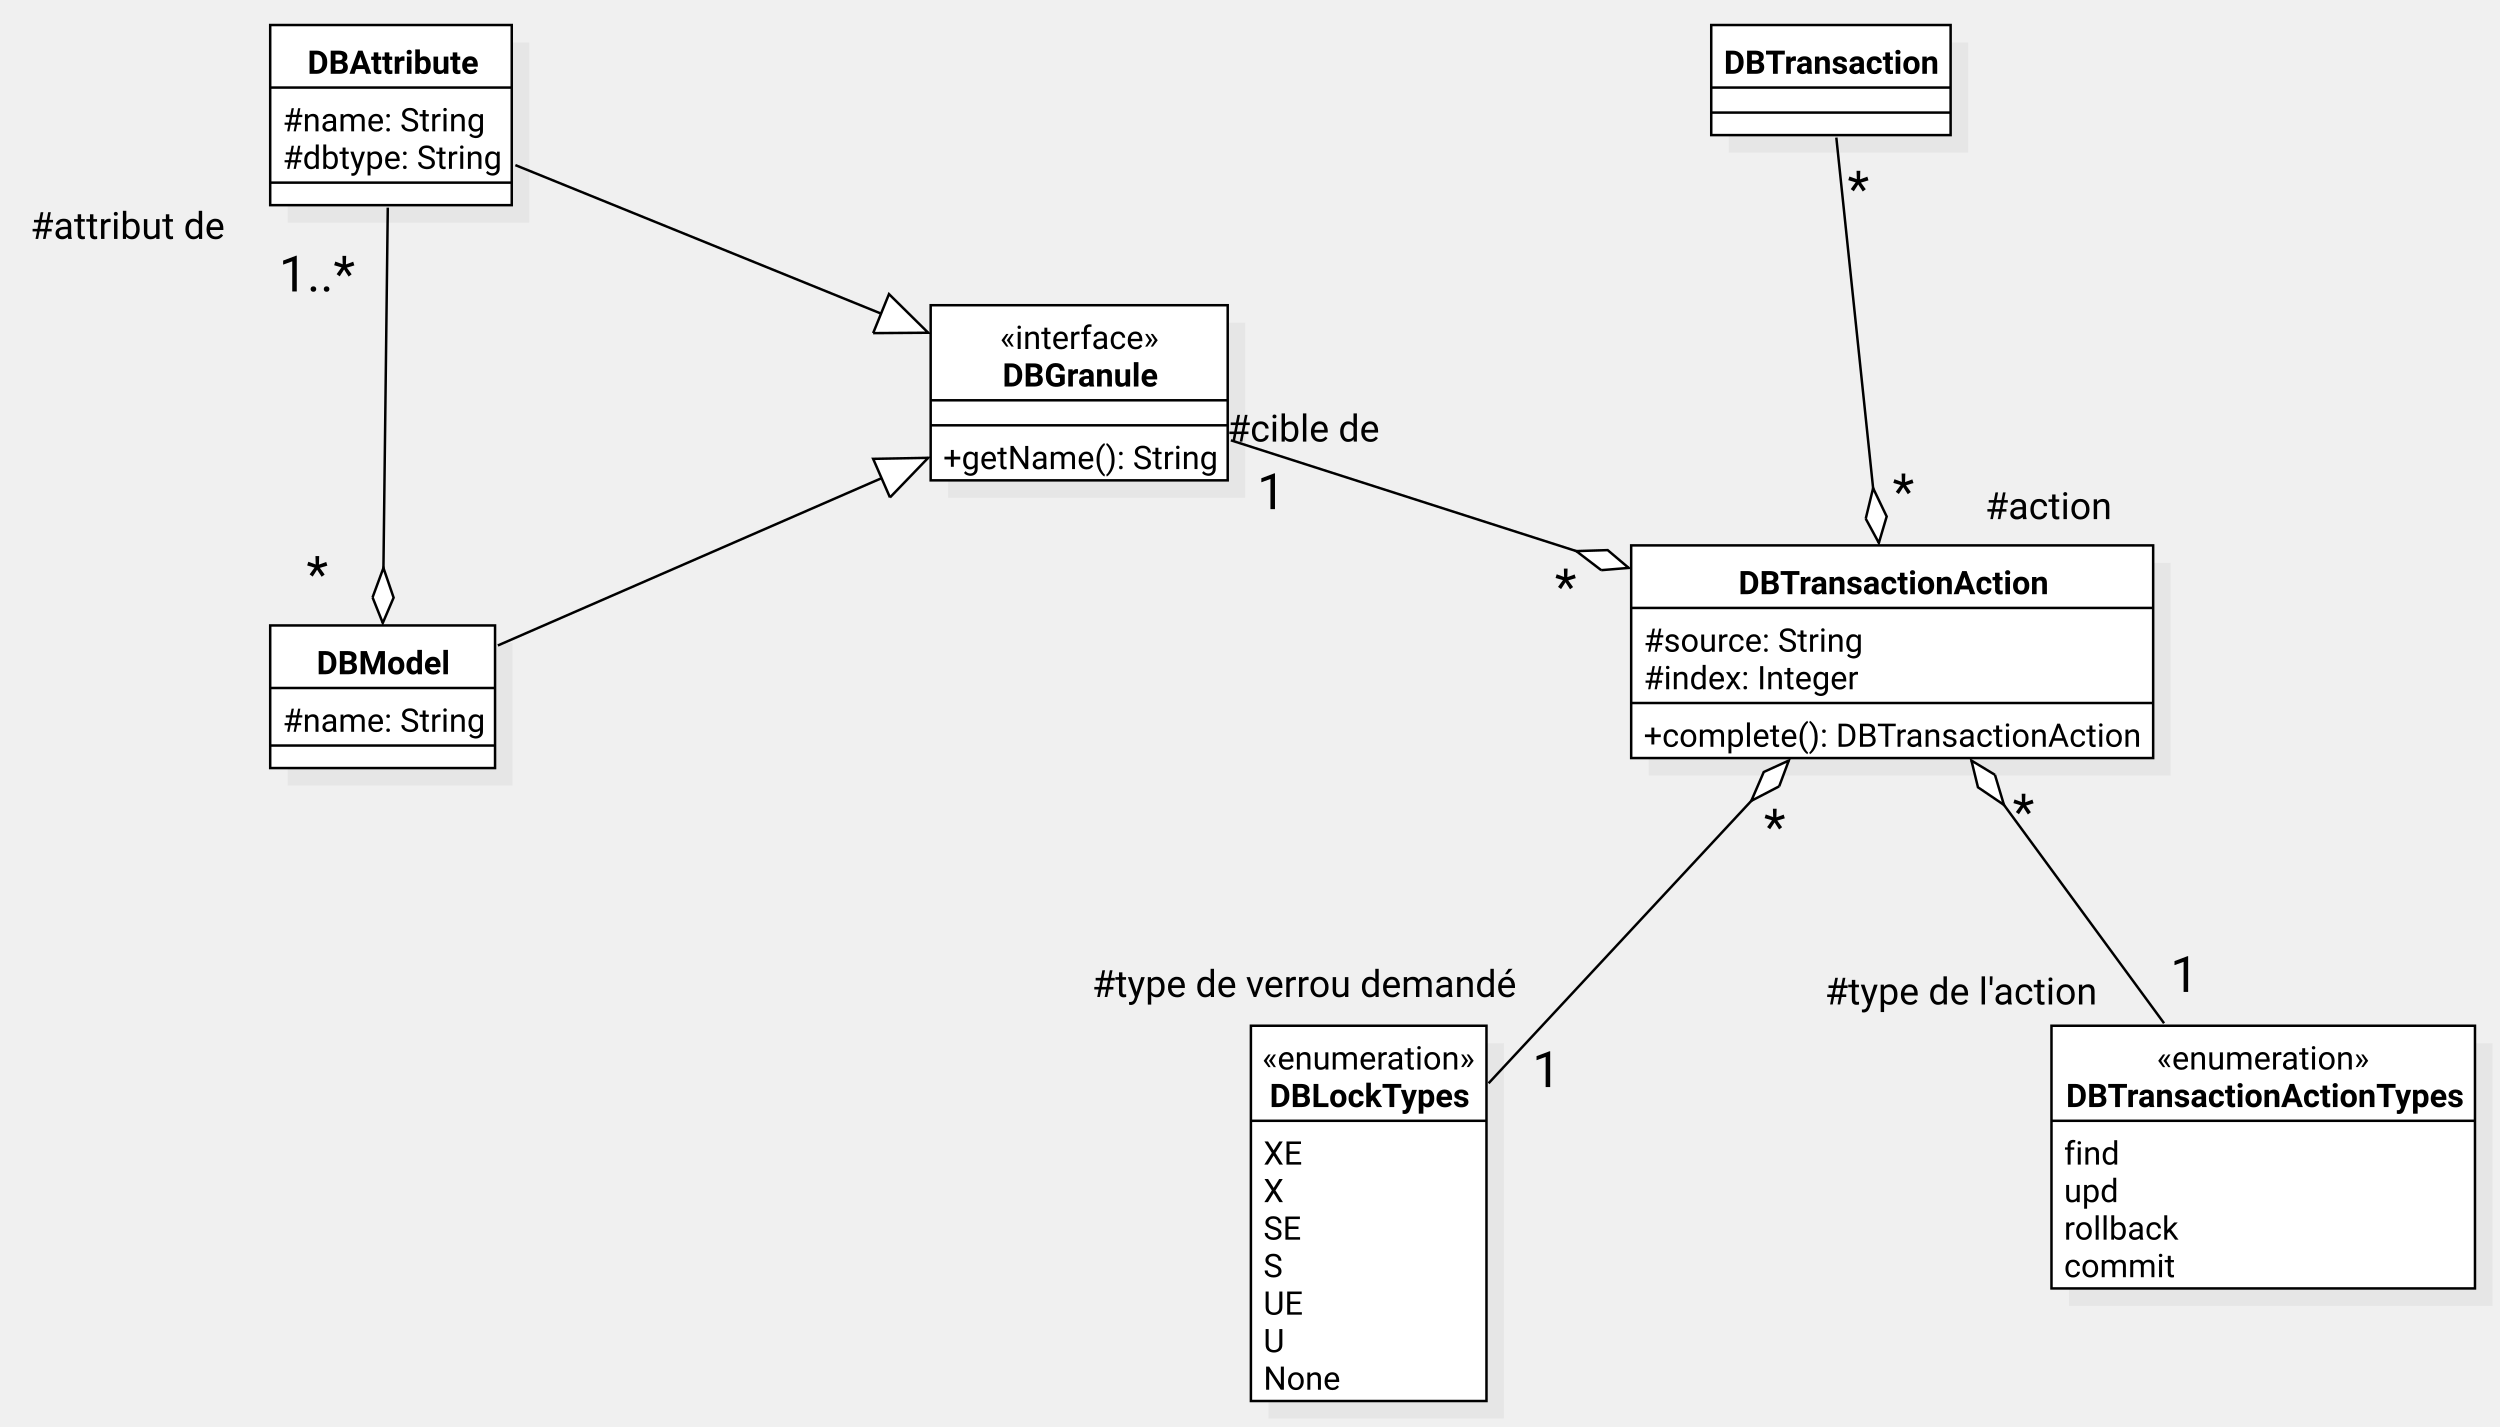
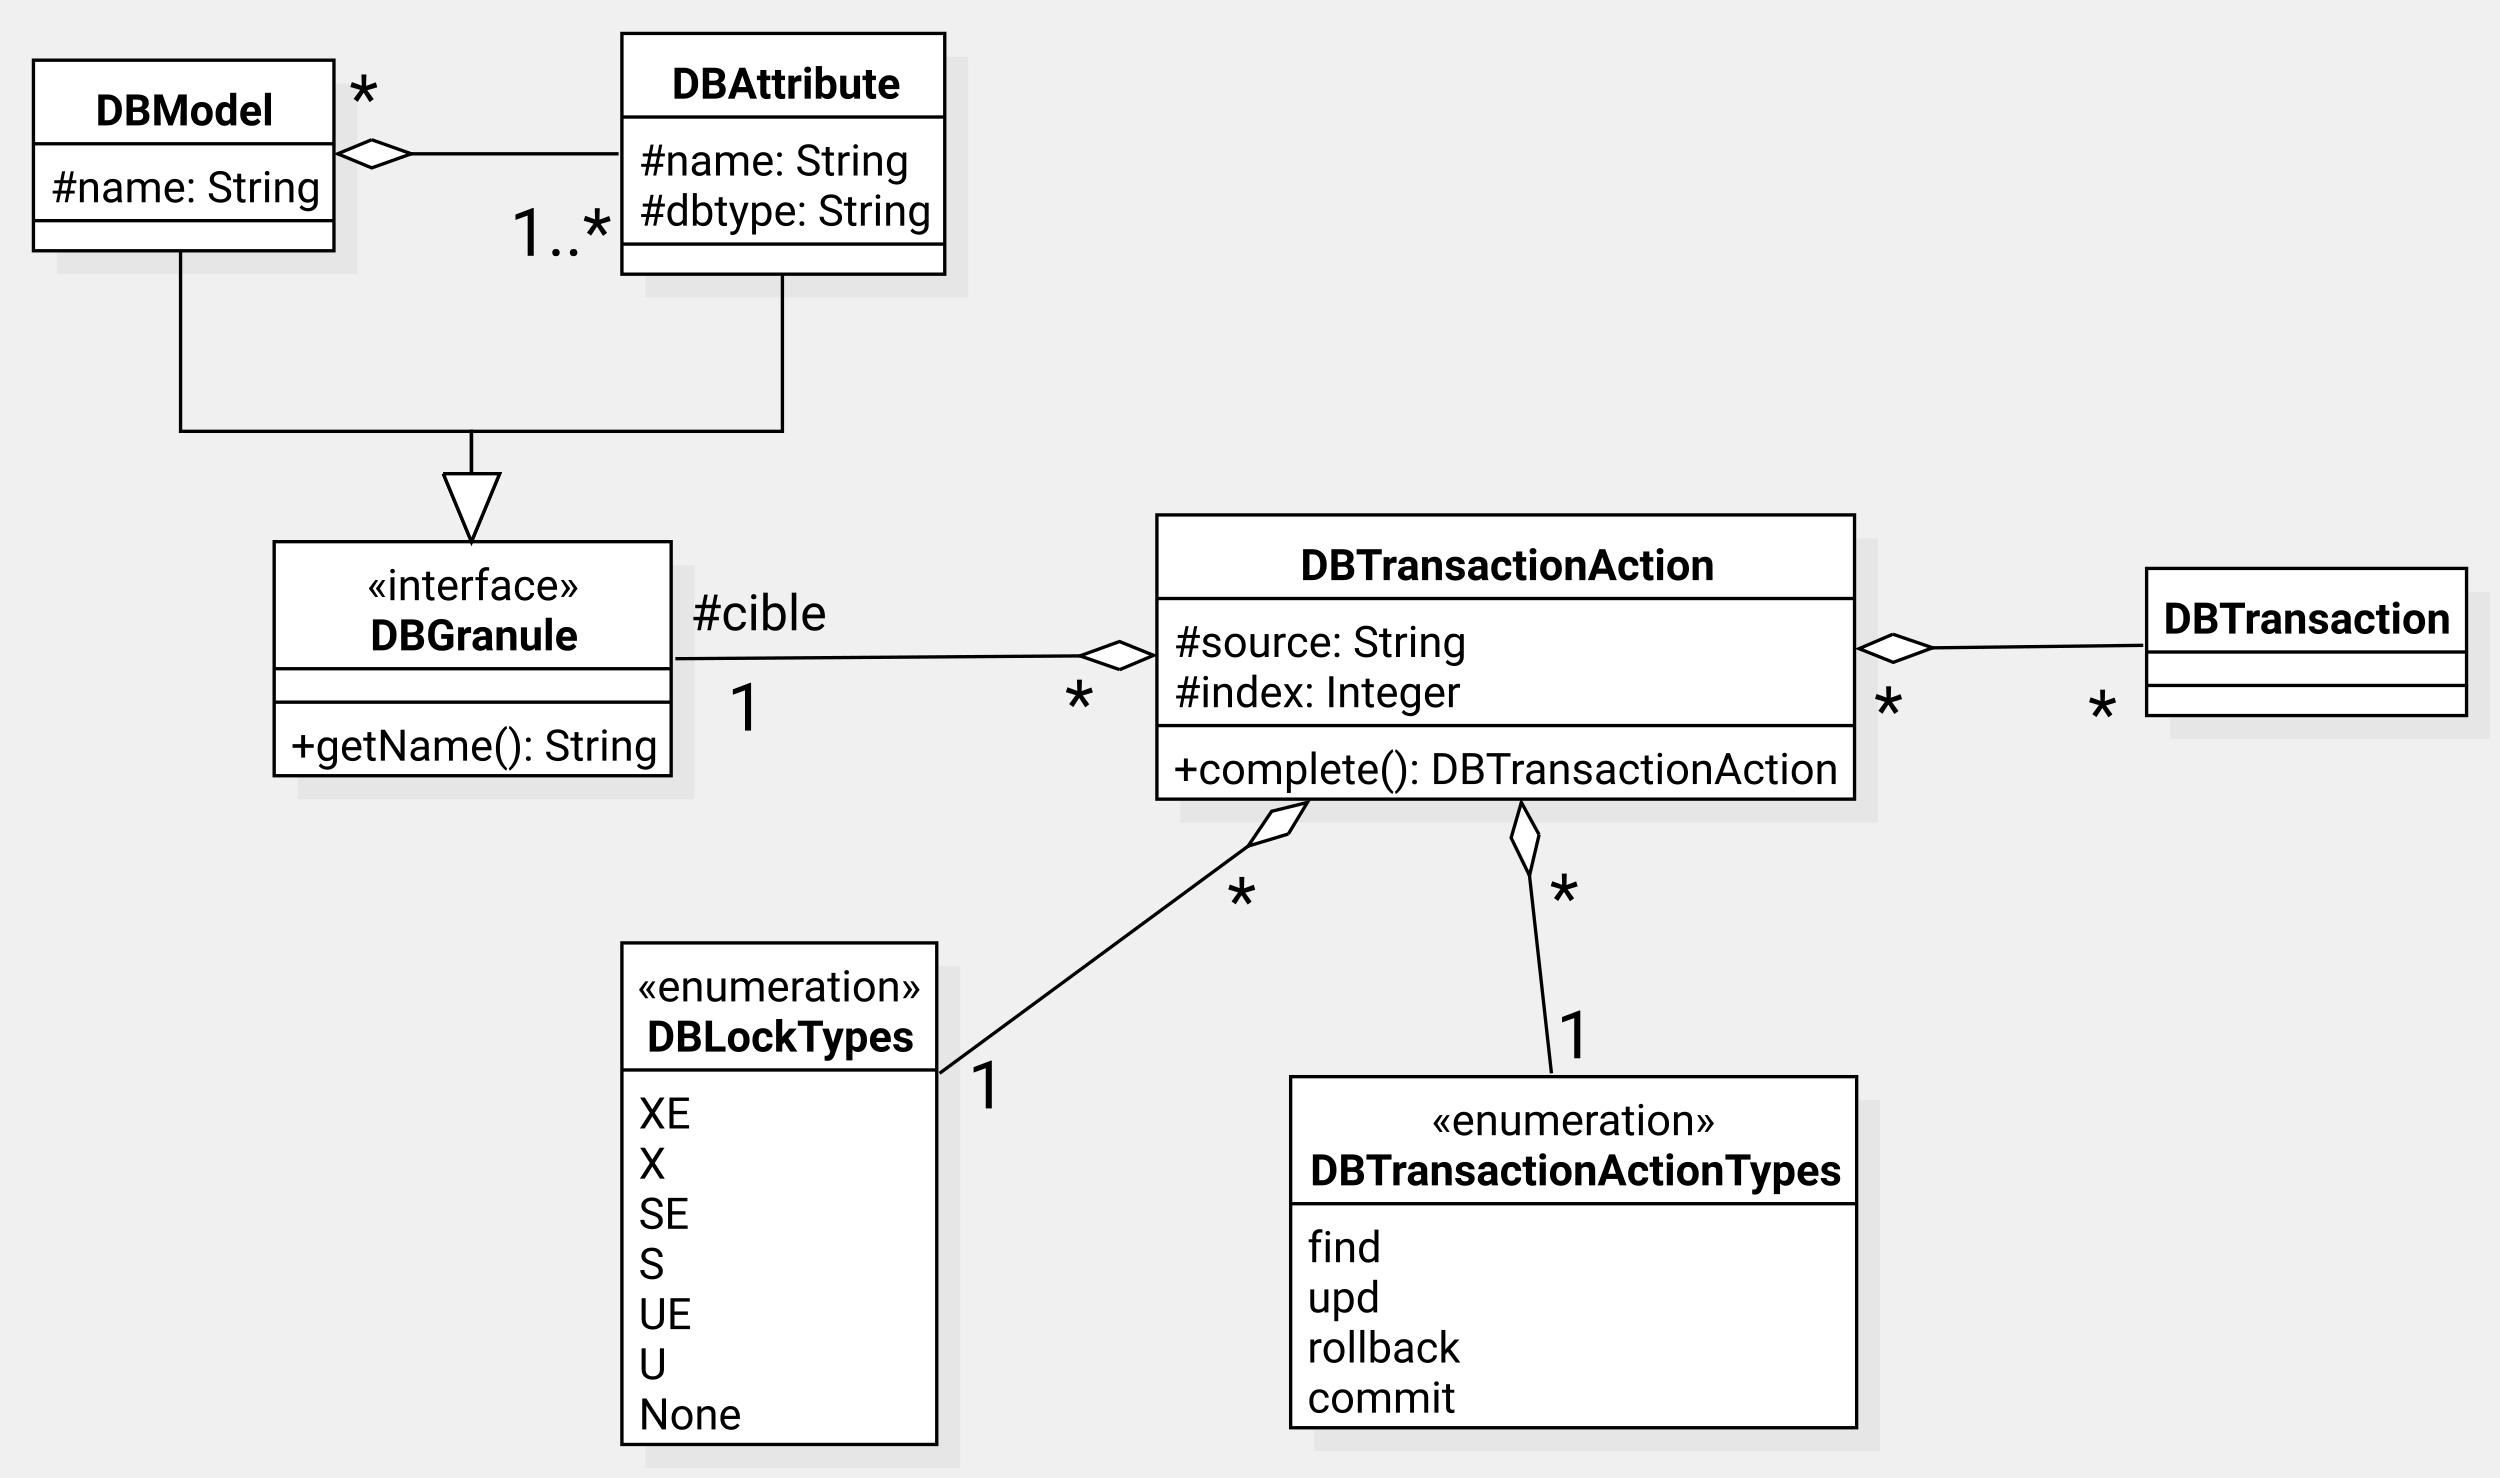
- <svg xmlns="http://www.w3.org/2000/svg" version="1.1" width="999.278" height="570">
+ <svg xmlns="http://www.w3.org/2000/svg" version="1.1" width="747.684" height="442">
  <defs />
  <g>
-     <g transform="translate(-20,-46) scale(1,1)">
-       <rect fill="#C0C0C0" stroke="none" x="135" y="303" width="89.875" height="57" opacity="0.2" />
-     </g>
-     <g transform="translate(-20,-46) scale(1,1)">
-       <rect fill="#ffffff" stroke="none" x="128" y="296" width="89.875" height="57" />
-     </g>
-     <g transform="translate(-20,-46) scale(1,1)">
-       <path fill="none" stroke="#000000" d="M 128 296 L 217.875 296 L 217.875 353 L 128 353 L 128 296 Z Z" stroke-miterlimit="10" />
-     </g>
-     <g transform="translate(-20,-46) scale(1,1)">
-       <path fill="none" stroke="#000000" d="M 128 321 L 217.875 321" stroke-miterlimit="10" />
-     </g>
-     <g transform="translate(-20,-46) scale(1,1)">
-       <path fill="none" stroke="#000000" d="M 128 344 L 217.875 344" stroke-miterlimit="10" />
-     </g>
-     <g transform="translate(-20,-46) scale(1,1)">
-       <g>
-         <path fill="none" stroke="none" />
-         <text fill="#000000" stroke="none" font-family="Roboto" font-size="13px" font-style="normal" font-weight="bold" text-decoration="none" x="146.56" y="315.5">DBModel</text>
-       </g>
-     </g>
-     <g transform="translate(-20,-46) scale(1,1)">
-       <g>
-         <path fill="none" stroke="none" />
-         <text fill="#000000" stroke="none" font-family="Roboto" font-size="13px" font-style="normal" font-weight="normal" text-decoration="none" x="133" y="338.5">#name: String</text>
-       </g>
-     </g>
-     <g transform="translate(-20,-46) scale(1,1)">
-       <rect fill="#C0C0C0" stroke="none" x="135" y="63" width="96.553" height="72" opacity="0.2" />
-     </g>
-     <g transform="translate(-20,-46) scale(1,1)">
-       <rect fill="#ffffff" stroke="none" x="128" y="56" width="96.553" height="72" />
-     </g>
-     <g transform="translate(-20,-46) scale(1,1)">
-       <path fill="none" stroke="#000000" d="M 128 56 L 224.553 56 L 224.553 128 L 128 128 L 128 56 Z Z" stroke-miterlimit="10" />
-     </g>
-     <g transform="translate(-20,-46) scale(1,1)">
-       <path fill="none" stroke="#000000" d="M 128 81 L 224.553 81" stroke-miterlimit="10" />
-     </g>
-     <g transform="translate(-20,-46) scale(1,1)">
-       <path fill="none" stroke="#000000" d="M 128 119 L 224.553 119" stroke-miterlimit="10" />
-     </g>
-     <g transform="translate(-20,-46) scale(1,1)">
-       <g>
-         <path fill="none" stroke="none" />
-         <text fill="#000000" stroke="none" font-family="Roboto" font-size="13px" font-style="normal" font-weight="bold" text-decoration="none" x="142.907" y="75.5">DBAttribute</text>
-       </g>
-     </g>
-     <g transform="translate(-20,-46) scale(1,1)">
-       <g>
-         <path fill="none" stroke="none" />
-         <text fill="#000000" stroke="none" font-family="Roboto" font-size="13px" font-style="normal" font-weight="normal" text-decoration="none" x="133" y="98.5">#name: String</text>
-       </g>
-     </g>
-     <g transform="translate(-20,-46) scale(1,1)">
-       <g>
-         <path fill="none" stroke="none" />
-         <text fill="#000000" stroke="none" font-family="Roboto" font-size="13px" font-style="normal" font-weight="normal" text-decoration="none" x="133" y="113.5">#dbtype: String</text>
-       </g>
-     </g>
-     <g transform="translate(-20,-46) scale(1,1)">
-       <path fill="none" stroke="#000000" d="M 173 295 L 175 129" stroke-miterlimit="10" />
-     </g>
-     <g transform="translate(-20,-46) scale(1,1)">
-       <path fill="#FFFFFF" stroke="none" d="M 168.913 284.787 L 173 295 L 177.332 284.889 L 173.265 273.002" />
-     </g>
-     <g transform="translate(-20,-46) scale(1,1)">
-       <path fill="none" stroke="#000000" d="M 168.913 284.787 L 173 295 L 177.332 284.889 L 173.265 273.002 L 168.913 284.787" stroke-miterlimit="10" />
-     </g>
-     <g transform="translate(-20,-46) scale(1,1)">
-       <g>
-         <path fill="none" stroke="none" />
-         <text fill="#000000" stroke="none" font-family="Roboto" font-size="20px" font-style="normal" font-weight="normal" text-decoration="none" x="142.5" y="282.5">*</text>
-       </g>
-     </g>
-     <g transform="translate(-20,-46) scale(1,1)">
-       <g>
-         <path fill="none" stroke="none" />
-         <text fill="#000000" stroke="none" font-family="Roboto" font-size="15px" font-style="normal" font-weight="normal" text-decoration="none" x="32.151" y="141.5">#attribut de</text>
-       </g>
-     </g>
-     <g transform="translate(-20,-46) scale(1,1)">
-       <g>
-         <path fill="none" stroke="none" />
-         <text fill="#000000" stroke="none" font-family="Roboto" font-size="20px" font-style="normal" font-weight="normal" text-decoration="none" x="131.5" y="162.5">1..*</text>
-       </g>
-     </g>
-     <g transform="translate(-20,-46) scale(1,1)">
-       <rect fill="#C0C0C0" stroke="none" x="527" y="463" width="94.16" height="150" opacity="0.2" />
-     </g>
-     <g transform="translate(-20,-46) scale(1,1)">
-       <rect fill="#ffffff" stroke="none" x="520" y="456" width="94.16" height="150" />
-     </g>
-     <g transform="translate(-20,-46) scale(1,1)">
-       <path fill="none" stroke="#000000" d="M 520 456 L 614.16 456 L 614.16 606 L 520 606 L 520 456 Z Z" stroke-miterlimit="10" />
-     </g>
-     <g transform="translate(-20,-46) scale(1,1)">
-       <path fill="none" stroke="#000000" d="M 520 494 L 614.16 494" stroke-miterlimit="10" />
-     </g>
-     <g transform="translate(-20,-46) scale(1,1)">
-       <g>
-         <path fill="none" stroke="none" />
-         <text fill="#000000" stroke="none" font-family="Roboto" font-size="13px" font-style="normal" font-weight="normal" text-decoration="none" x="524.5" y="473.5">«enumeration»</text>
-       </g>
-     </g>
-     <g transform="translate(-20,-46) scale(1,1)">
-       <g>
-         <path fill="none" stroke="none" />
-         <text fill="#000000" stroke="none" font-family="Roboto" font-size="13px" font-style="normal" font-weight="bold" text-decoration="none" x="527.474" y="488.5">DBLockTypes</text>
-       </g>
-     </g>
-     <g transform="translate(-20,-46) scale(1,1)">
-       <g>
-         <path fill="none" stroke="none" />
-         <text fill="#000000" stroke="none" font-family="Roboto" font-size="13px" font-style="normal" font-weight="normal" text-decoration="none" x="525" y="511.5">XE</text>
-       </g>
-     </g>
-     <g transform="translate(-20,-46) scale(1,1)">
-       <g>
-         <path fill="none" stroke="none" />
-         <text fill="#000000" stroke="none" font-family="Roboto" font-size="13px" font-style="normal" font-weight="normal" text-decoration="none" x="525" y="526.5">X</text>
-       </g>
-     </g>
-     <g transform="translate(-20,-46) scale(1,1)">
-       <g>
-         <path fill="none" stroke="none" />
-         <text fill="#000000" stroke="none" font-family="Roboto" font-size="13px" font-style="normal" font-weight="normal" text-decoration="none" x="525" y="541.5">SE</text>
-       </g>
-     </g>
-     <g transform="translate(-20,-46) scale(1,1)">
-       <g>
-         <path fill="none" stroke="none" />
-         <text fill="#000000" stroke="none" font-family="Roboto" font-size="13px" font-style="normal" font-weight="normal" text-decoration="none" x="525" y="556.5">S</text>
-       </g>
-     </g>
-     <g transform="translate(-20,-46) scale(1,1)">
-       <g>
-         <path fill="none" stroke="none" />
-         <text fill="#000000" stroke="none" font-family="Roboto" font-size="13px" font-style="normal" font-weight="normal" text-decoration="none" x="525" y="571.5">UE</text>
-       </g>
-     </g>
-     <g transform="translate(-20,-46) scale(1,1)">
-       <g>
-         <path fill="none" stroke="none" />
-         <text fill="#000000" stroke="none" font-family="Roboto" font-size="13px" font-style="normal" font-weight="normal" text-decoration="none" x="525" y="586.5">U</text>
-       </g>
-     </g>
-     <g transform="translate(-20,-46) scale(1,1)">
-       <g>
-         <path fill="none" stroke="none" />
-         <text fill="#000000" stroke="none" font-family="Roboto" font-size="13px" font-style="normal" font-weight="normal" text-decoration="none" x="525" y="601.5">None</text>
-       </g>
-     </g>
-     <g transform="translate(-20,-46) scale(1,1)">
-       <rect fill="#C0C0C0" stroke="none" x="847" y="463" width="169.278" height="105" opacity="0.2" />
-     </g>
-     <g transform="translate(-20,-46) scale(1,1)">
-       <rect fill="#ffffff" stroke="none" x="840" y="456" width="169.278" height="105" />
-     </g>
-     <g transform="translate(-20,-46) scale(1,1)">
-       <path fill="none" stroke="#000000" d="M 840 456 L 1009.278 456 L 1009.278 561 L 840 561 L 840 456 Z Z" stroke-miterlimit="10" />
-     </g>
-     <g transform="translate(-20,-46) scale(1,1)">
-       <path fill="none" stroke="#000000" d="M 840 494 L 1009.278 494" stroke-miterlimit="10" />
-     </g>
-     <g transform="translate(-20,-46) scale(1,1)">
-       <g>
-         <path fill="none" stroke="none" />
-         <text fill="#000000" stroke="none" font-family="Roboto" font-size="13px" font-style="normal" font-weight="normal" text-decoration="none" x="882.059" y="473.5">«enumeration»</text>
-       </g>
-     </g>
-     <g transform="translate(-20,-46) scale(1,1)">
-       <g>
-         <path fill="none" stroke="none" />
-         <text fill="#000000" stroke="none" font-family="Roboto" font-size="13px" font-style="normal" font-weight="bold" text-decoration="none" x="845.814" y="488.5">DBTransactionActionTypes</text>
-       </g>
-     </g>
-     <g transform="translate(-20,-46) scale(1,1)">
-       <g>
-         <path fill="none" stroke="none" />
-         <text fill="#000000" stroke="none" font-family="Roboto" font-size="13px" font-style="normal" font-weight="normal" text-decoration="none" x="845" y="511.5">find</text>
-       </g>
-     </g>
-     <g transform="translate(-20,-46) scale(1,1)">
-       <g>
-         <path fill="none" stroke="none" />
-         <text fill="#000000" stroke="none" font-family="Roboto" font-size="13px" font-style="normal" font-weight="normal" text-decoration="none" x="845" y="526.5">upd</text>
-       </g>
-     </g>
-     <g transform="translate(-20,-46) scale(1,1)">
-       <g>
-         <path fill="none" stroke="none" />
-         <text fill="#000000" stroke="none" font-family="Roboto" font-size="13px" font-style="normal" font-weight="normal" text-decoration="none" x="845" y="541.5">rollback</text>
-       </g>
-     </g>
-     <g transform="translate(-20,-46) scale(1,1)">
-       <g>
-         <path fill="none" stroke="none" />
-         <text fill="#000000" stroke="none" font-family="Roboto" font-size="13px" font-style="normal" font-weight="normal" text-decoration="none" x="845" y="556.5">commit</text>
-       </g>
-     </g>
-     <g transform="translate(-20,-46) scale(1,1)">
-       <rect fill="#C0C0C0" stroke="none" x="679" y="271" width="208.64" height="85" opacity="0.2" />
-     </g>
-     <g transform="translate(-20,-46) scale(1,1)">
-       <rect fill="#ffffff" stroke="none" x="672" y="264" width="208.64" height="85" />
-     </g>
-     <g transform="translate(-20,-46) scale(1,1)">
-       <path fill="none" stroke="#000000" d="M 672 264 L 880.64 264 L 880.64 349 L 672 349 L 672 264 Z Z" stroke-miterlimit="10" />
-     </g>
-     <g transform="translate(-20,-46) scale(1,1)">
-       <path fill="none" stroke="#000000" d="M 672 289 L 880.64 289" stroke-miterlimit="10" />
-     </g>
-     <g transform="translate(-20,-46) scale(1,1)">
-       <path fill="none" stroke="#000000" d="M 672 327 L 880.64 327" stroke-miterlimit="10" />
-     </g>
-     <g transform="translate(-20,-46) scale(1,1)">
-       <g>
-         <path fill="none" stroke="none" />
-         <text fill="#000000" stroke="none" font-family="Roboto" font-size="13px" font-style="normal" font-weight="bold" text-decoration="none" x="714.891" y="283.5">DBTransactionAction</text>
-       </g>
-     </g>
-     <g transform="translate(-20,-46) scale(1,1)">
-       <g>
-         <path fill="none" stroke="none" />
-         <text fill="#000000" stroke="none" font-family="Roboto" font-size="13px" font-style="normal" font-weight="normal" text-decoration="none" x="677" y="306.5">#source: String</text>
-       </g>
-     </g>
-     <g transform="translate(-20,-46) scale(1,1)">
-       <g>
-         <path fill="none" stroke="none" />
-         <text fill="#000000" stroke="none" font-family="Roboto" font-size="13px" font-style="normal" font-weight="normal" text-decoration="none" x="677" y="321.5">#index: Integer</text>
-       </g>
-     </g>
-     <g transform="translate(-20,-46) scale(1,1)">
-       <g>
-         <path fill="none" stroke="none" />
-         <text fill="#000000" stroke="none" font-family="Roboto" font-size="13px" font-style="normal" font-weight="normal" text-decoration="none" x="677" y="344.5">+complete(): DBTransactionAction</text>
-       </g>
-     </g>
-     <g transform="translate(-20,-46) scale(1,1)">
-       <rect fill="#C0C0C0" stroke="none" x="711" y="63" width="95.684" height="44" opacity="0.2" />
-     </g>
-     <g transform="translate(-20,-46) scale(1,1)">
-       <rect fill="#ffffff" stroke="none" x="704" y="56" width="95.684" height="44" />
-     </g>
-     <g transform="translate(-20,-46) scale(1,1)">
-       <path fill="none" stroke="#000000" d="M 704 56 L 799.684 56 L 799.684 100 L 704 100 L 704 56 Z Z" stroke-miterlimit="10" />
-     </g>
-     <g transform="translate(-20,-46) scale(1,1)">
-       <path fill="none" stroke="#000000" d="M 704 81 L 799.684 81" stroke-miterlimit="10" />
-     </g>
-     <g transform="translate(-20,-46) scale(1,1)">
-       <path fill="none" stroke="#000000" d="M 704 91 L 799.684 91" stroke-miterlimit="10" />
-     </g>
-     <g transform="translate(-20,-46) scale(1,1)">
-       <g>
-         <path fill="none" stroke="none" />
-         <text fill="#000000" stroke="none" font-family="Roboto" font-size="13px" font-style="normal" font-weight="bold" text-decoration="none" x="709.049" y="75.5">DBTransaction</text>
-       </g>
-     </g>
-     <g transform="translate(-20,-46) scale(1,1)">
-       <path fill="none" stroke="#000000" d="M 771 263 L 754 101" stroke-miterlimit="10" />
-     </g>
-     <g transform="translate(-20,-46) scale(1,1)">
-       <path fill="#FFFFFF" stroke="none" d="M 765.753 253.332 L 771 263 L 774.126 252.453 L 768.704 241.12" />
-     </g>
-     <g transform="translate(-20,-46) scale(1,1)">
-       <path fill="none" stroke="#000000" d="M 765.753 253.332 L 771 263 L 774.126 252.453 L 768.704 241.12 L 765.753 253.332" stroke-miterlimit="10" />
-     </g>
-     <g transform="translate(-20,-46) scale(1,1)">
-       <g>
-         <path fill="none" stroke="none" />
-         <text fill="#000000" stroke="none" font-family="Roboto" font-size="15px" font-style="normal" font-weight="normal" text-decoration="none" x="813.5" y="253.5">#action</text>
-       </g>
-     </g>
-     <g transform="translate(-20,-46) scale(1,1)">
-       <g>
-         <path fill="none" stroke="none" />
-         <text fill="#000000" stroke="none" font-family="Roboto" font-size="20px" font-style="normal" font-weight="normal" text-decoration="none" x="776.5" y="249.5">*</text>
-       </g>
-     </g>
-     <g transform="translate(-20,-46) scale(1,1)">
-       <g>
-         <path fill="none" stroke="none" />
-         <text fill="#000000" stroke="none" font-family="Roboto" font-size="20px" font-style="normal" font-weight="normal" text-decoration="none" x="758.5" y="128.5">*</text>
-       </g>
-     </g>
-     <g transform="translate(-20,-46) scale(1,1)">
-       <rect fill="#C0C0C0" stroke="none" x="399" y="175" width="118.726" height="70" opacity="0.2" />
-     </g>
-     <g transform="translate(-20,-46) scale(1,1)">
-       <rect fill="#ffffff" stroke="none" x="392" y="168" width="118.726" height="70" />
-     </g>
-     <g transform="translate(-20,-46) scale(1,1)">
-       <path fill="none" stroke="#000000" d="M 392 168 L 510.726 168 L 510.726 238 L 392 238 L 392 168 Z Z" stroke-miterlimit="10" />
-     </g>
-     <g transform="translate(-20,-46) scale(1,1)">
-       <path fill="none" stroke="#000000" d="M 392 206 L 510.726 206" stroke-miterlimit="10" />
-     </g>
-     <g transform="translate(-20,-46) scale(1,1)">
-       <path fill="none" stroke="#000000" d="M 392 216 L 510.726 216" stroke-miterlimit="10" />
-     </g>
-     <g transform="translate(-20,-46) scale(1,1)">
-       <g>
-         <path fill="none" stroke="none" />
-         <text fill="#000000" stroke="none" font-family="Roboto" font-size="13px" font-style="normal" font-weight="normal" text-decoration="none" x="419.698" y="185.5">«interface»</text>
-       </g>
-     </g>
-     <g transform="translate(-20,-46) scale(1,1)">
-       <g>
-         <path fill="none" stroke="none" />
-         <text fill="#000000" stroke="none" font-family="Roboto" font-size="13px" font-style="normal" font-weight="bold" text-decoration="none" x="420.7" y="200.5">DBGranule</text>
-       </g>
-     </g>
-     <g transform="translate(-20,-46) scale(1,1)">
-       <g>
-         <path fill="none" stroke="none" />
-         <text fill="#000000" stroke="none" font-family="Roboto" font-size="13px" font-style="normal" font-weight="normal" text-decoration="none" x="397" y="233.5">+getName(): String</text>
-       </g>
-     </g>
-     <g transform="translate(-20,-46) scale(1,1)">
-       <path fill="none" stroke="#000000" d="M 512 222 L 671 273" stroke-miterlimit="10" />
-     </g>
-     <g transform="translate(-20,-46) scale(1,1)">
-       <path fill="#FFFFFF" stroke="none" d="M 660.037 273.904 L 671 273 L 662.609 265.888 L 650.051 266.281" />
-     </g>
-     <g transform="translate(-20,-46) scale(1,1)">
-       <path fill="none" stroke="#000000" d="M 660.037 273.904 L 671 273 L 662.609 265.888 L 650.051 266.281 L 660.037 273.904" stroke-miterlimit="10" />
-     </g>
-     <g transform="translate(-20,-46) scale(1,1)">
-       <g>
-         <path fill="none" stroke="none" />
-         <text fill="#000000" stroke="none" font-family="Roboto" font-size="15px" font-style="normal" font-weight="normal" text-decoration="none" x="510.5" y="222.5">#cible de</text>
-       </g>
-     </g>
-     <g transform="translate(-20,-46) scale(1,1)">
-       <g>
-         <path fill="none" stroke="none" />
-         <text fill="#000000" stroke="none" font-family="Roboto" font-size="20px" font-style="normal" font-weight="normal" text-decoration="none" x="522.5" y="249.5">1</text>
-       </g>
-     </g>
-     <g transform="translate(-20,-46) scale(1,1)">
-       <g>
-         <path fill="none" stroke="none" />
-         <text fill="#000000" stroke="none" font-family="Roboto" font-size="20px" font-style="normal" font-weight="normal" text-decoration="none" x="641.5" y="287.5">*</text>
-       </g>
-     </g>
-     <g transform="translate(-20,-46) scale(1,1)">
-       <path fill="none" stroke="#000000" d="M 219 304 L 391 229" stroke-miterlimit="10" />
-     </g>
-     <g transform="translate(-20,-46) scale(1,1)">
-       <path fill="#FFFFFF" stroke="none" d="M 375.734 244.841 L 391 229 L 369.004 229.407" />
-     </g>
-     <g transform="translate(-20,-46) scale(1,1)">
-       <path fill="none" stroke="#000000" d="M 375.734 244.841 L 391 229 L 369.004 229.407 L 375.734 244.841" stroke-miterlimit="10" />
-     </g>
-     <g transform="translate(-20,-46) scale(1,1)">
-       <path fill="none" stroke="#000000" d="M 226 112 L 391 179" stroke-miterlimit="10" />
-     </g>
-     <g transform="translate(-20,-46) scale(1,1)">
-       <path fill="#FFFFFF" stroke="none" d="M 369.001 179.154 L 391 179 L 375.335 163.553" />
-     </g>
-     <g transform="translate(-20,-46) scale(1,1)">
-       <path fill="none" stroke="#000000" d="M 369.001 179.154 L 391 179 L 375.335 163.553 L 369.001 179.154" stroke-miterlimit="10" />
-     </g>
-     <g transform="translate(-20,-46) scale(1,1)">
-       <path fill="none" stroke="#000000" d="M 615 479 L 735 350" stroke-miterlimit="10" />
-     </g>
-     <g transform="translate(-20,-46) scale(1,1)">
-       <path fill="#FFFFFF" stroke="none" d="M 731.16 360.308 L 735 350 L 724.996 354.574 L 720.016 366.108" />
-     </g>
-     <g transform="translate(-20,-46) scale(1,1)">
-       <path fill="none" stroke="#000000" d="M 731.16 360.308 L 735 350 L 724.996 354.574 L 720.016 366.108 L 731.16 360.308" stroke-miterlimit="10" />
-     </g>
-     <g transform="translate(-20,-46) scale(1,1)">
-       <g>
-         <path fill="none" stroke="none" />
-         <text fill="#000000" stroke="none" font-family="Roboto" font-size="15px" font-style="normal" font-weight="normal" text-decoration="none" x="456.524" y="444.5">#type de verrou demandé</text>
-       </g>
-     </g>
-     <g transform="translate(-20,-46) scale(1,1)">
-       <g>
-         <path fill="none" stroke="none" />
-         <text fill="#000000" stroke="none" font-family="Roboto" font-size="20px" font-style="normal" font-weight="normal" text-decoration="none" x="632.5" y="480.5">1</text>
-       </g>
-     </g>
-     <g transform="translate(-20,-46) scale(1,1)">
-       <g>
-         <path fill="none" stroke="none" />
-         <text fill="#000000" stroke="none" font-family="Roboto" font-size="20px" font-style="normal" font-weight="normal" text-decoration="none" x="725.064" y="383.5">*</text>
-       </g>
-     </g>
-     <g transform="translate(-20,-46) scale(1,1)">
-       <path fill="none" stroke="#000000" d="M 885 455 L 808 350" stroke-miterlimit="10" />
-     </g>
-     <g transform="translate(-20,-46) scale(1,1)">
-       <path fill="#FFFFFF" stroke="none" d="M 817.404 355.706 L 808 350 L 810.615 360.685 L 821.01 367.741" />
-     </g>
-     <g transform="translate(-20,-46) scale(1,1)">
-       <path fill="none" stroke="#000000" d="M 817.404 355.706 L 808 350 L 810.615 360.685 L 821.01 367.741 L 817.404 355.706" stroke-miterlimit="10" />
-     </g>
-     <g transform="translate(-20,-46) scale(1,1)">
-       <g>
-         <path fill="none" stroke="none" />
-         <text fill="#000000" stroke="none" font-family="Roboto" font-size="15px" font-style="normal" font-weight="normal" text-decoration="none" x="749.461" y="447.5">#type de l'action</text>
-       </g>
-     </g>
-     <g transform="translate(-20,-46) scale(1,1)">
-       <g>
-         <path fill="none" stroke="none" />
-         <text fill="#000000" stroke="none" font-family="Roboto" font-size="20px" font-style="normal" font-weight="normal" text-decoration="none" x="887.5" y="442.5">1</text>
-       </g>
-     </g>
-     <g transform="translate(-20,-46) scale(1,1)">
-       <g>
-         <path fill="none" stroke="none" />
-         <text fill="#000000" stroke="none" font-family="Roboto" font-size="20px" font-style="normal" font-weight="normal" text-decoration="none" x="824.5" y="377.5">*</text>
+     <g transform="translate(-182,-158) scale(1,1)">
+       <rect fill="#C0C0C0" stroke="none" x="199" y="183" width="89.875" height="57" opacity="0.2" />
+     </g>
+     <g transform="translate(-182,-158) scale(1,1)">
+       <rect fill="#ffffff" stroke="none" x="192" y="176" width="89.875" height="57" />
+     </g>
+     <g transform="translate(-182,-158) scale(1,1)">
+       <path fill="none" stroke="#000000" d="M 192 176 L 281.875 176 L 281.875 233 L 192 233 L 192 176 Z Z" stroke-miterlimit="10" />
+     </g>
+     <g transform="translate(-182,-158) scale(1,1)">
+       <path fill="none" stroke="#000000" d="M 192 201 L 281.875 201" stroke-miterlimit="10" />
+     </g>
+     <g transform="translate(-182,-158) scale(1,1)">
+       <path fill="none" stroke="#000000" d="M 192 224 L 281.875 224" stroke-miterlimit="10" />
+     </g>
+     <g transform="translate(-182,-158) scale(1,1)">
+       <g>
+         <path fill="none" stroke="none" />
+         <text fill="#000000" stroke="none" font-family="Roboto" font-size="13px" font-style="normal" font-weight="bold" text-decoration="none" x="210.56" y="195.5">DBModel</text>
+       </g>
+     </g>
+     <g transform="translate(-182,-158) scale(1,1)">
+       <g>
+         <path fill="none" stroke="none" />
+         <text fill="#000000" stroke="none" font-family="Roboto" font-size="13px" font-style="normal" font-weight="normal" text-decoration="none" x="197" y="218.5">#name: String</text>
+       </g>
+     </g>
+     <g transform="translate(-182,-158) scale(1,1)">
+       <rect fill="#C0C0C0" stroke="none" x="375" y="175" width="96.553" height="72" opacity="0.2" />
+     </g>
+     <g transform="translate(-182,-158) scale(1,1)">
+       <rect fill="#ffffff" stroke="none" x="368" y="168" width="96.553" height="72" />
+     </g>
+     <g transform="translate(-182,-158) scale(1,1)">
+       <path fill="none" stroke="#000000" d="M 368 168 L 464.553 168 L 464.553 240 L 368 240 L 368 168 Z Z" stroke-miterlimit="10" />
+     </g>
+     <g transform="translate(-182,-158) scale(1,1)">
+       <path fill="none" stroke="#000000" d="M 368 193 L 464.553 193" stroke-miterlimit="10" />
+     </g>
+     <g transform="translate(-182,-158) scale(1,1)">
+       <path fill="none" stroke="#000000" d="M 368 231 L 464.553 231" stroke-miterlimit="10" />
+     </g>
+     <g transform="translate(-182,-158) scale(1,1)">
+       <g>
+         <path fill="none" stroke="none" />
+         <text fill="#000000" stroke="none" font-family="Roboto" font-size="13px" font-style="normal" font-weight="bold" text-decoration="none" x="382.907" y="187.5">DBAttribute</text>
+       </g>
+     </g>
+     <g transform="translate(-182,-158) scale(1,1)">
+       <g>
+         <path fill="none" stroke="none" />
+         <text fill="#000000" stroke="none" font-family="Roboto" font-size="13px" font-style="normal" font-weight="normal" text-decoration="none" x="373" y="210.5">#name: String</text>
+       </g>
+     </g>
+     <g transform="translate(-182,-158) scale(1,1)">
+       <g>
+         <path fill="none" stroke="none" />
+         <text fill="#000000" stroke="none" font-family="Roboto" font-size="13px" font-style="normal" font-weight="normal" text-decoration="none" x="373" y="225.5">#dbtype: String</text>
+       </g>
+     </g>
+     <g transform="translate(-182,-158) scale(1,1)">
+       <path fill="none" stroke="#000000" d="M 283 204 L 367 204" stroke-miterlimit="10" />
+     </g>
+     <g transform="translate(-182,-158) scale(1,1)">
+       <path fill="#FFFFFF" stroke="none" d="M 293.163 199.79 L 283 204 L 293.163 208.21 L 305 204" />
+     </g>
+     <g transform="translate(-182,-158) scale(1,1)">
+       <path fill="none" stroke="#000000" d="M 293.163 199.79 L 283 204 L 293.163 208.21 L 305 204 L 293.163 199.79" stroke-miterlimit="10" />
+     </g>
+     <g transform="translate(-182,-158) scale(1,1)">
+       <g>
+         <path fill="none" stroke="none" />
+         <text fill="#000000" stroke="none" font-family="Roboto" font-size="20px" font-style="normal" font-weight="normal" text-decoration="none" x="286.5" y="194.5">*</text>
+       </g>
+     </g>
+     <g transform="translate(-182,-158) scale(1,1)">
+       <g>
+         <path fill="none" stroke="none" />
+         <text fill="#000000" stroke="none" font-family="Roboto" font-size="20px" font-style="normal" font-weight="normal" text-decoration="none" x="334.5" y="234.5">1..*</text>
+       </g>
+     </g>
+     <g transform="translate(-182,-158) scale(1,1)">
+       <rect fill="#C0C0C0" stroke="none" x="375" y="447" width="94.16" height="150" opacity="0.2" />
+     </g>
+     <g transform="translate(-182,-158) scale(1,1)">
+       <rect fill="#ffffff" stroke="none" x="368" y="440" width="94.16" height="150" />
+     </g>
+     <g transform="translate(-182,-158) scale(1,1)">
+       <path fill="none" stroke="#000000" d="M 368 440 L 462.16 440 L 462.16 590 L 368 590 L 368 440 Z Z" stroke-miterlimit="10" />
+     </g>
+     <g transform="translate(-182,-158) scale(1,1)">
+       <path fill="none" stroke="#000000" d="M 368 478 L 462.16 478" stroke-miterlimit="10" />
+     </g>
+     <g transform="translate(-182,-158) scale(1,1)">
+       <g>
+         <path fill="none" stroke="none" />
+         <text fill="#000000" stroke="none" font-family="Roboto" font-size="13px" font-style="normal" font-weight="normal" text-decoration="none" x="372.5" y="457.5">«enumeration»</text>
+       </g>
+     </g>
+     <g transform="translate(-182,-158) scale(1,1)">
+       <g>
+         <path fill="none" stroke="none" />
+         <text fill="#000000" stroke="none" font-family="Roboto" font-size="13px" font-style="normal" font-weight="bold" text-decoration="none" x="375.474" y="472.5">DBLockTypes</text>
+       </g>
+     </g>
+     <g transform="translate(-182,-158) scale(1,1)">
+       <g>
+         <path fill="none" stroke="none" />
+         <text fill="#000000" stroke="none" font-family="Roboto" font-size="13px" font-style="normal" font-weight="normal" text-decoration="none" x="373" y="495.5">XE</text>
+       </g>
+     </g>
+     <g transform="translate(-182,-158) scale(1,1)">
+       <g>
+         <path fill="none" stroke="none" />
+         <text fill="#000000" stroke="none" font-family="Roboto" font-size="13px" font-style="normal" font-weight="normal" text-decoration="none" x="373" y="510.5">X</text>
+       </g>
+     </g>
+     <g transform="translate(-182,-158) scale(1,1)">
+       <g>
+         <path fill="none" stroke="none" />
+         <text fill="#000000" stroke="none" font-family="Roboto" font-size="13px" font-style="normal" font-weight="normal" text-decoration="none" x="373" y="525.5">SE</text>
+       </g>
+     </g>
+     <g transform="translate(-182,-158) scale(1,1)">
+       <g>
+         <path fill="none" stroke="none" />
+         <text fill="#000000" stroke="none" font-family="Roboto" font-size="13px" font-style="normal" font-weight="normal" text-decoration="none" x="373" y="540.5">S</text>
+       </g>
+     </g>
+     <g transform="translate(-182,-158) scale(1,1)">
+       <g>
+         <path fill="none" stroke="none" />
+         <text fill="#000000" stroke="none" font-family="Roboto" font-size="13px" font-style="normal" font-weight="normal" text-decoration="none" x="373" y="555.5">UE</text>
+       </g>
+     </g>
+     <g transform="translate(-182,-158) scale(1,1)">
+       <g>
+         <path fill="none" stroke="none" />
+         <text fill="#000000" stroke="none" font-family="Roboto" font-size="13px" font-style="normal" font-weight="normal" text-decoration="none" x="373" y="570.5">U</text>
+       </g>
+     </g>
+     <g transform="translate(-182,-158) scale(1,1)">
+       <g>
+         <path fill="none" stroke="none" />
+         <text fill="#000000" stroke="none" font-family="Roboto" font-size="13px" font-style="normal" font-weight="normal" text-decoration="none" x="373" y="585.5">None</text>
+       </g>
+     </g>
+     <g transform="translate(-182,-158) scale(1,1)">
+       <rect fill="#C0C0C0" stroke="none" x="575" y="487" width="169.278" height="105" opacity="0.2" />
+     </g>
+     <g transform="translate(-182,-158) scale(1,1)">
+       <rect fill="#ffffff" stroke="none" x="568" y="480" width="169.278" height="105" />
+     </g>
+     <g transform="translate(-182,-158) scale(1,1)">
+       <path fill="none" stroke="#000000" d="M 568 480 L 737.278 480 L 737.278 585 L 568 585 L 568 480 Z Z" stroke-miterlimit="10" />
+     </g>
+     <g transform="translate(-182,-158) scale(1,1)">
+       <path fill="none" stroke="#000000" d="M 568 518 L 737.278 518" stroke-miterlimit="10" />
+     </g>
+     <g transform="translate(-182,-158) scale(1,1)">
+       <g>
+         <path fill="none" stroke="none" />
+         <text fill="#000000" stroke="none" font-family="Roboto" font-size="13px" font-style="normal" font-weight="normal" text-decoration="none" x="610.059" y="497.5">«enumeration»</text>
+       </g>
+     </g>
+     <g transform="translate(-182,-158) scale(1,1)">
+       <g>
+         <path fill="none" stroke="none" />
+         <text fill="#000000" stroke="none" font-family="Roboto" font-size="13px" font-style="normal" font-weight="bold" text-decoration="none" x="573.814" y="512.5">DBTransactionActionTypes</text>
+       </g>
+     </g>
+     <g transform="translate(-182,-158) scale(1,1)">
+       <g>
+         <path fill="none" stroke="none" />
+         <text fill="#000000" stroke="none" font-family="Roboto" font-size="13px" font-style="normal" font-weight="normal" text-decoration="none" x="573" y="535.5">find</text>
+       </g>
+     </g>
+     <g transform="translate(-182,-158) scale(1,1)">
+       <g>
+         <path fill="none" stroke="none" />
+         <text fill="#000000" stroke="none" font-family="Roboto" font-size="13px" font-style="normal" font-weight="normal" text-decoration="none" x="573" y="550.5">upd</text>
+       </g>
+     </g>
+     <g transform="translate(-182,-158) scale(1,1)">
+       <g>
+         <path fill="none" stroke="none" />
+         <text fill="#000000" stroke="none" font-family="Roboto" font-size="13px" font-style="normal" font-weight="normal" text-decoration="none" x="573" y="565.5">rollback</text>
+       </g>
+     </g>
+     <g transform="translate(-182,-158) scale(1,1)">
+       <g>
+         <path fill="none" stroke="none" />
+         <text fill="#000000" stroke="none" font-family="Roboto" font-size="13px" font-style="normal" font-weight="normal" text-decoration="none" x="573" y="580.5">commit</text>
+       </g>
+     </g>
+     <g transform="translate(-182,-158) scale(1,1)">
+       <rect fill="#C0C0C0" stroke="none" x="535" y="319" width="208.64" height="85" opacity="0.2" />
+     </g>
+     <g transform="translate(-182,-158) scale(1,1)">
+       <rect fill="#ffffff" stroke="none" x="528" y="312" width="208.64" height="85" />
+     </g>
+     <g transform="translate(-182,-158) scale(1,1)">
+       <path fill="none" stroke="#000000" d="M 528 312 L 736.64 312 L 736.64 397 L 528 397 L 528 312 Z Z" stroke-miterlimit="10" />
+     </g>
+     <g transform="translate(-182,-158) scale(1,1)">
+       <path fill="none" stroke="#000000" d="M 528 337 L 736.64 337" stroke-miterlimit="10" />
+     </g>
+     <g transform="translate(-182,-158) scale(1,1)">
+       <path fill="none" stroke="#000000" d="M 528 375 L 736.64 375" stroke-miterlimit="10" />
+     </g>
+     <g transform="translate(-182,-158) scale(1,1)">
+       <g>
+         <path fill="none" stroke="none" />
+         <text fill="#000000" stroke="none" font-family="Roboto" font-size="13px" font-style="normal" font-weight="bold" text-decoration="none" x="570.891" y="331.5">DBTransactionAction</text>
+       </g>
+     </g>
+     <g transform="translate(-182,-158) scale(1,1)">
+       <g>
+         <path fill="none" stroke="none" />
+         <text fill="#000000" stroke="none" font-family="Roboto" font-size="13px" font-style="normal" font-weight="normal" text-decoration="none" x="533" y="354.5">#source: String</text>
+       </g>
+     </g>
+     <g transform="translate(-182,-158) scale(1,1)">
+       <g>
+         <path fill="none" stroke="none" />
+         <text fill="#000000" stroke="none" font-family="Roboto" font-size="13px" font-style="normal" font-weight="normal" text-decoration="none" x="533" y="369.5">#index: Integer</text>
+       </g>
+     </g>
+     <g transform="translate(-182,-158) scale(1,1)">
+       <g>
+         <path fill="none" stroke="none" />
+         <text fill="#000000" stroke="none" font-family="Roboto" font-size="13px" font-style="normal" font-weight="normal" text-decoration="none" x="533" y="392.5">+complete(): DBTransactionAction</text>
+       </g>
+     </g>
+     <g transform="translate(-182,-158) scale(1,1)">
+       <rect fill="#C0C0C0" stroke="none" x="831" y="335" width="95.684" height="44" opacity="0.2" />
+     </g>
+     <g transform="translate(-182,-158) scale(1,1)">
+       <rect fill="#ffffff" stroke="none" x="824" y="328" width="95.684" height="44" />
+     </g>
+     <g transform="translate(-182,-158) scale(1,1)">
+       <path fill="none" stroke="#000000" d="M 824 328 L 919.684 328 L 919.684 372 L 824 372 L 824 328 Z Z" stroke-miterlimit="10" />
+     </g>
+     <g transform="translate(-182,-158) scale(1,1)">
+       <path fill="none" stroke="#000000" d="M 824 353 L 919.684 353" stroke-miterlimit="10" />
+     </g>
+     <g transform="translate(-182,-158) scale(1,1)">
+       <path fill="none" stroke="#000000" d="M 824 363 L 919.684 363" stroke-miterlimit="10" />
+     </g>
+     <g transform="translate(-182,-158) scale(1,1)">
+       <g>
+         <path fill="none" stroke="none" />
+         <text fill="#000000" stroke="none" font-family="Roboto" font-size="13px" font-style="normal" font-weight="bold" text-decoration="none" x="829.049" y="347.5">DBTransaction</text>
+       </g>
+     </g>
+     <g transform="translate(-182,-158) scale(1,1)">
+       <path fill="none" stroke="#000000" d="M 738 352 L 823 351" stroke-miterlimit="10" />
+     </g>
+     <g transform="translate(-182,-158) scale(1,1)">
+       <path fill="#FFFFFF" stroke="none" d="M 748.112 347.671 L 738 352 L 748.211 356.09 L 759.998 351.741" />
+     </g>
+     <g transform="translate(-182,-158) scale(1,1)">
+       <path fill="none" stroke="#000000" d="M 748.112 347.671 L 738 352 L 748.211 356.09 L 759.998 351.741 L 748.112 347.671" stroke-miterlimit="10" />
+     </g>
+     <g transform="translate(-182,-158) scale(1,1)">
+       <g>
+         <path fill="none" stroke="none" />
+         <text fill="#000000" stroke="none" font-family="Roboto" font-size="20px" font-style="normal" font-weight="normal" text-decoration="none" x="742.5" y="377.5">*</text>
+       </g>
+     </g>
+     <g transform="translate(-182,-158) scale(1,1)">
+       <g>
+         <path fill="none" stroke="none" />
+         <text fill="#000000" stroke="none" font-family="Roboto" font-size="20px" font-style="normal" font-weight="normal" text-decoration="none" x="806.5" y="378.5">*</text>
+       </g>
+     </g>
+     <g transform="translate(-182,-158) scale(1,1)">
+       <rect fill="#C0C0C0" stroke="none" x="271" y="327" width="118.726" height="70" opacity="0.2" />
+     </g>
+     <g transform="translate(-182,-158) scale(1,1)">
+       <rect fill="#ffffff" stroke="none" x="264" y="320" width="118.726" height="70" />
+     </g>
+     <g transform="translate(-182,-158) scale(1,1)">
+       <path fill="none" stroke="#000000" d="M 264 320 L 382.726 320 L 382.726 390 L 264 390 L 264 320 Z Z" stroke-miterlimit="10" />
+     </g>
+     <g transform="translate(-182,-158) scale(1,1)">
+       <path fill="none" stroke="#000000" d="M 264 358 L 382.726 358" stroke-miterlimit="10" />
+     </g>
+     <g transform="translate(-182,-158) scale(1,1)">
+       <path fill="none" stroke="#000000" d="M 264 368 L 382.726 368" stroke-miterlimit="10" />
+     </g>
+     <g transform="translate(-182,-158) scale(1,1)">
+       <g>
+         <path fill="none" stroke="none" />
+         <text fill="#000000" stroke="none" font-family="Roboto" font-size="13px" font-style="normal" font-weight="normal" text-decoration="none" x="291.698" y="337.5">«interface»</text>
+       </g>
+     </g>
+     <g transform="translate(-182,-158) scale(1,1)">
+       <g>
+         <path fill="none" stroke="none" />
+         <text fill="#000000" stroke="none" font-family="Roboto" font-size="13px" font-style="normal" font-weight="bold" text-decoration="none" x="292.7" y="352.5">DBGranule</text>
+       </g>
+     </g>
+     <g transform="translate(-182,-158) scale(1,1)">
+       <g>
+         <path fill="none" stroke="none" />
+         <text fill="#000000" stroke="none" font-family="Roboto" font-size="13px" font-style="normal" font-weight="normal" text-decoration="none" x="269" y="385.5">+getName(): String</text>
+       </g>
+     </g>
+     <g transform="translate(-182,-158) scale(1,1)">
+       <path fill="none" stroke="#000000" d="M 384 355 L 527 354" stroke-miterlimit="10" />
+     </g>
+     <g transform="translate(-182,-158) scale(1,1)">
+       <path fill="#FFFFFF" stroke="none" d="M 516.867 358.28 L 527 354 L 516.808 349.862 L 505.001 354.154" />
+     </g>
+     <g transform="translate(-182,-158) scale(1,1)">
+       <path fill="none" stroke="#000000" d="M 516.867 358.28 L 527 354 L 516.808 349.862 L 505.001 354.154 L 516.867 358.28" stroke-miterlimit="10" />
+     </g>
+     <g transform="translate(-182,-158) scale(1,1)">
+       <g>
+         <path fill="none" stroke="none" />
+         <text fill="#000000" stroke="none" font-family="Roboto" font-size="15px" font-style="normal" font-weight="normal" text-decoration="none" x="388.5" y="346.5">#cible</text>
+       </g>
+     </g>
+     <g transform="translate(-182,-158) scale(1,1)">
+       <g>
+         <path fill="none" stroke="none" />
+         <text fill="#000000" stroke="none" font-family="Roboto" font-size="20px" font-style="normal" font-weight="normal" text-decoration="none" x="399.5" y="376.5">1</text>
+       </g>
+     </g>
+     <g transform="translate(-182,-158) scale(1,1)">
+       <g>
+         <path fill="none" stroke="none" />
+         <text fill="#000000" stroke="none" font-family="Roboto" font-size="20px" font-style="normal" font-weight="normal" text-decoration="none" x="500.5" y="375.5">*</text>
+       </g>
+     </g>
+     <g transform="translate(-182,-158) scale(1,1)">
+       <path fill="none" stroke="#000000" d="M 236 233 L 236 287 L 323 287 L 323 320" stroke-miterlimit="10" />
+     </g>
+     <g transform="translate(-182,-158) scale(1,1)">
+       <path fill="#FFFFFF" stroke="none" d="M 314.581 299.675 L 323 320 L 331.419 299.675" />
+     </g>
+     <g transform="translate(-182,-158) scale(1,1)">
+       <path fill="none" stroke="#000000" d="M 314.581 299.675 L 323 320 L 331.419 299.675 L 314.581 299.675" stroke-miterlimit="10" />
+     </g>
+     <g transform="translate(-182,-158) scale(1,1)">
+       <path fill="none" stroke="#000000" d="M 416 240 L 416 287 L 323 287 L 323 320" stroke-miterlimit="10" />
+     </g>
+     <g transform="translate(-182,-158) scale(1,1)">
+       <path fill="#FFFFFF" stroke="none" d="M 314.581 299.675 L 323 320 L 331.419 299.675" />
+     </g>
+     <g transform="translate(-182,-158) scale(1,1)">
+       <path fill="none" stroke="#000000" d="M 314.581 299.675 L 323 320 L 331.419 299.675 L 314.581 299.675" stroke-miterlimit="10" />
+     </g>
+     <g transform="translate(-182,-158) scale(1,1)">
+       <path fill="none" stroke="#000000" d="M 463 479 L 573 398" stroke-miterlimit="10" />
+     </g>
+     <g transform="translate(-182,-158) scale(1,1)">
+       <path fill="#FFFFFF" stroke="none" d="M 567.313 407.416 L 573 398 L 562.321 400.636 L 555.285 411.045" />
+     </g>
+     <g transform="translate(-182,-158) scale(1,1)">
+       <path fill="none" stroke="#000000" d="M 567.313 407.416 L 573 398 L 562.321 400.636 L 555.285 411.045 L 567.313 407.416" stroke-miterlimit="10" />
+     </g>
+     <g transform="translate(-182,-158) scale(1,1)">
+       <g>
+         <path fill="none" stroke="none" />
+         <text fill="#000000" stroke="none" font-family="Roboto" font-size="20px" font-style="normal" font-weight="normal" text-decoration="none" x="471.5" y="489.5">1</text>
+       </g>
+     </g>
+     <g transform="translate(-182,-158) scale(1,1)">
+       <g>
+         <path fill="none" stroke="none" />
+         <text fill="#000000" stroke="none" font-family="Roboto" font-size="20px" font-style="normal" font-weight="normal" text-decoration="none" x="549.064" y="434.5">*</text>
+       </g>
+     </g>
+     <g transform="translate(-182,-158) scale(1,1)">
+       <path fill="none" stroke="#000000" d="M 646 479 L 637 398" stroke-miterlimit="10" />
+     </g>
+     <g transform="translate(-182,-158) scale(1,1)">
+       <path fill="#FFFFFF" stroke="none" d="M 642.306 407.636 L 637 398 L 633.939 408.565 L 639.429 419.865" />
+     </g>
+     <g transform="translate(-182,-158) scale(1,1)">
+       <path fill="none" stroke="#000000" d="M 642.306 407.636 L 637 398 L 633.939 408.565 L 639.429 419.865 L 642.306 407.636" stroke-miterlimit="10" />
+     </g>
+     <g transform="translate(-182,-158) scale(1,1)">
+       <g>
+         <path fill="none" stroke="none" />
+         <text fill="#000000" stroke="none" font-family="Roboto" font-size="20px" font-style="normal" font-weight="normal" text-decoration="none" x="647.5" y="474.5">1</text>
+       </g>
+     </g>
+     <g transform="translate(-182,-158) scale(1,1)">
+       <g>
+         <path fill="none" stroke="none" />
+         <text fill="#000000" stroke="none" font-family="Roboto" font-size="20px" font-style="normal" font-weight="normal" text-decoration="none" x="645.5" y="433.5">*</text>
      </g>
    </g>
  </g>
</svg>
